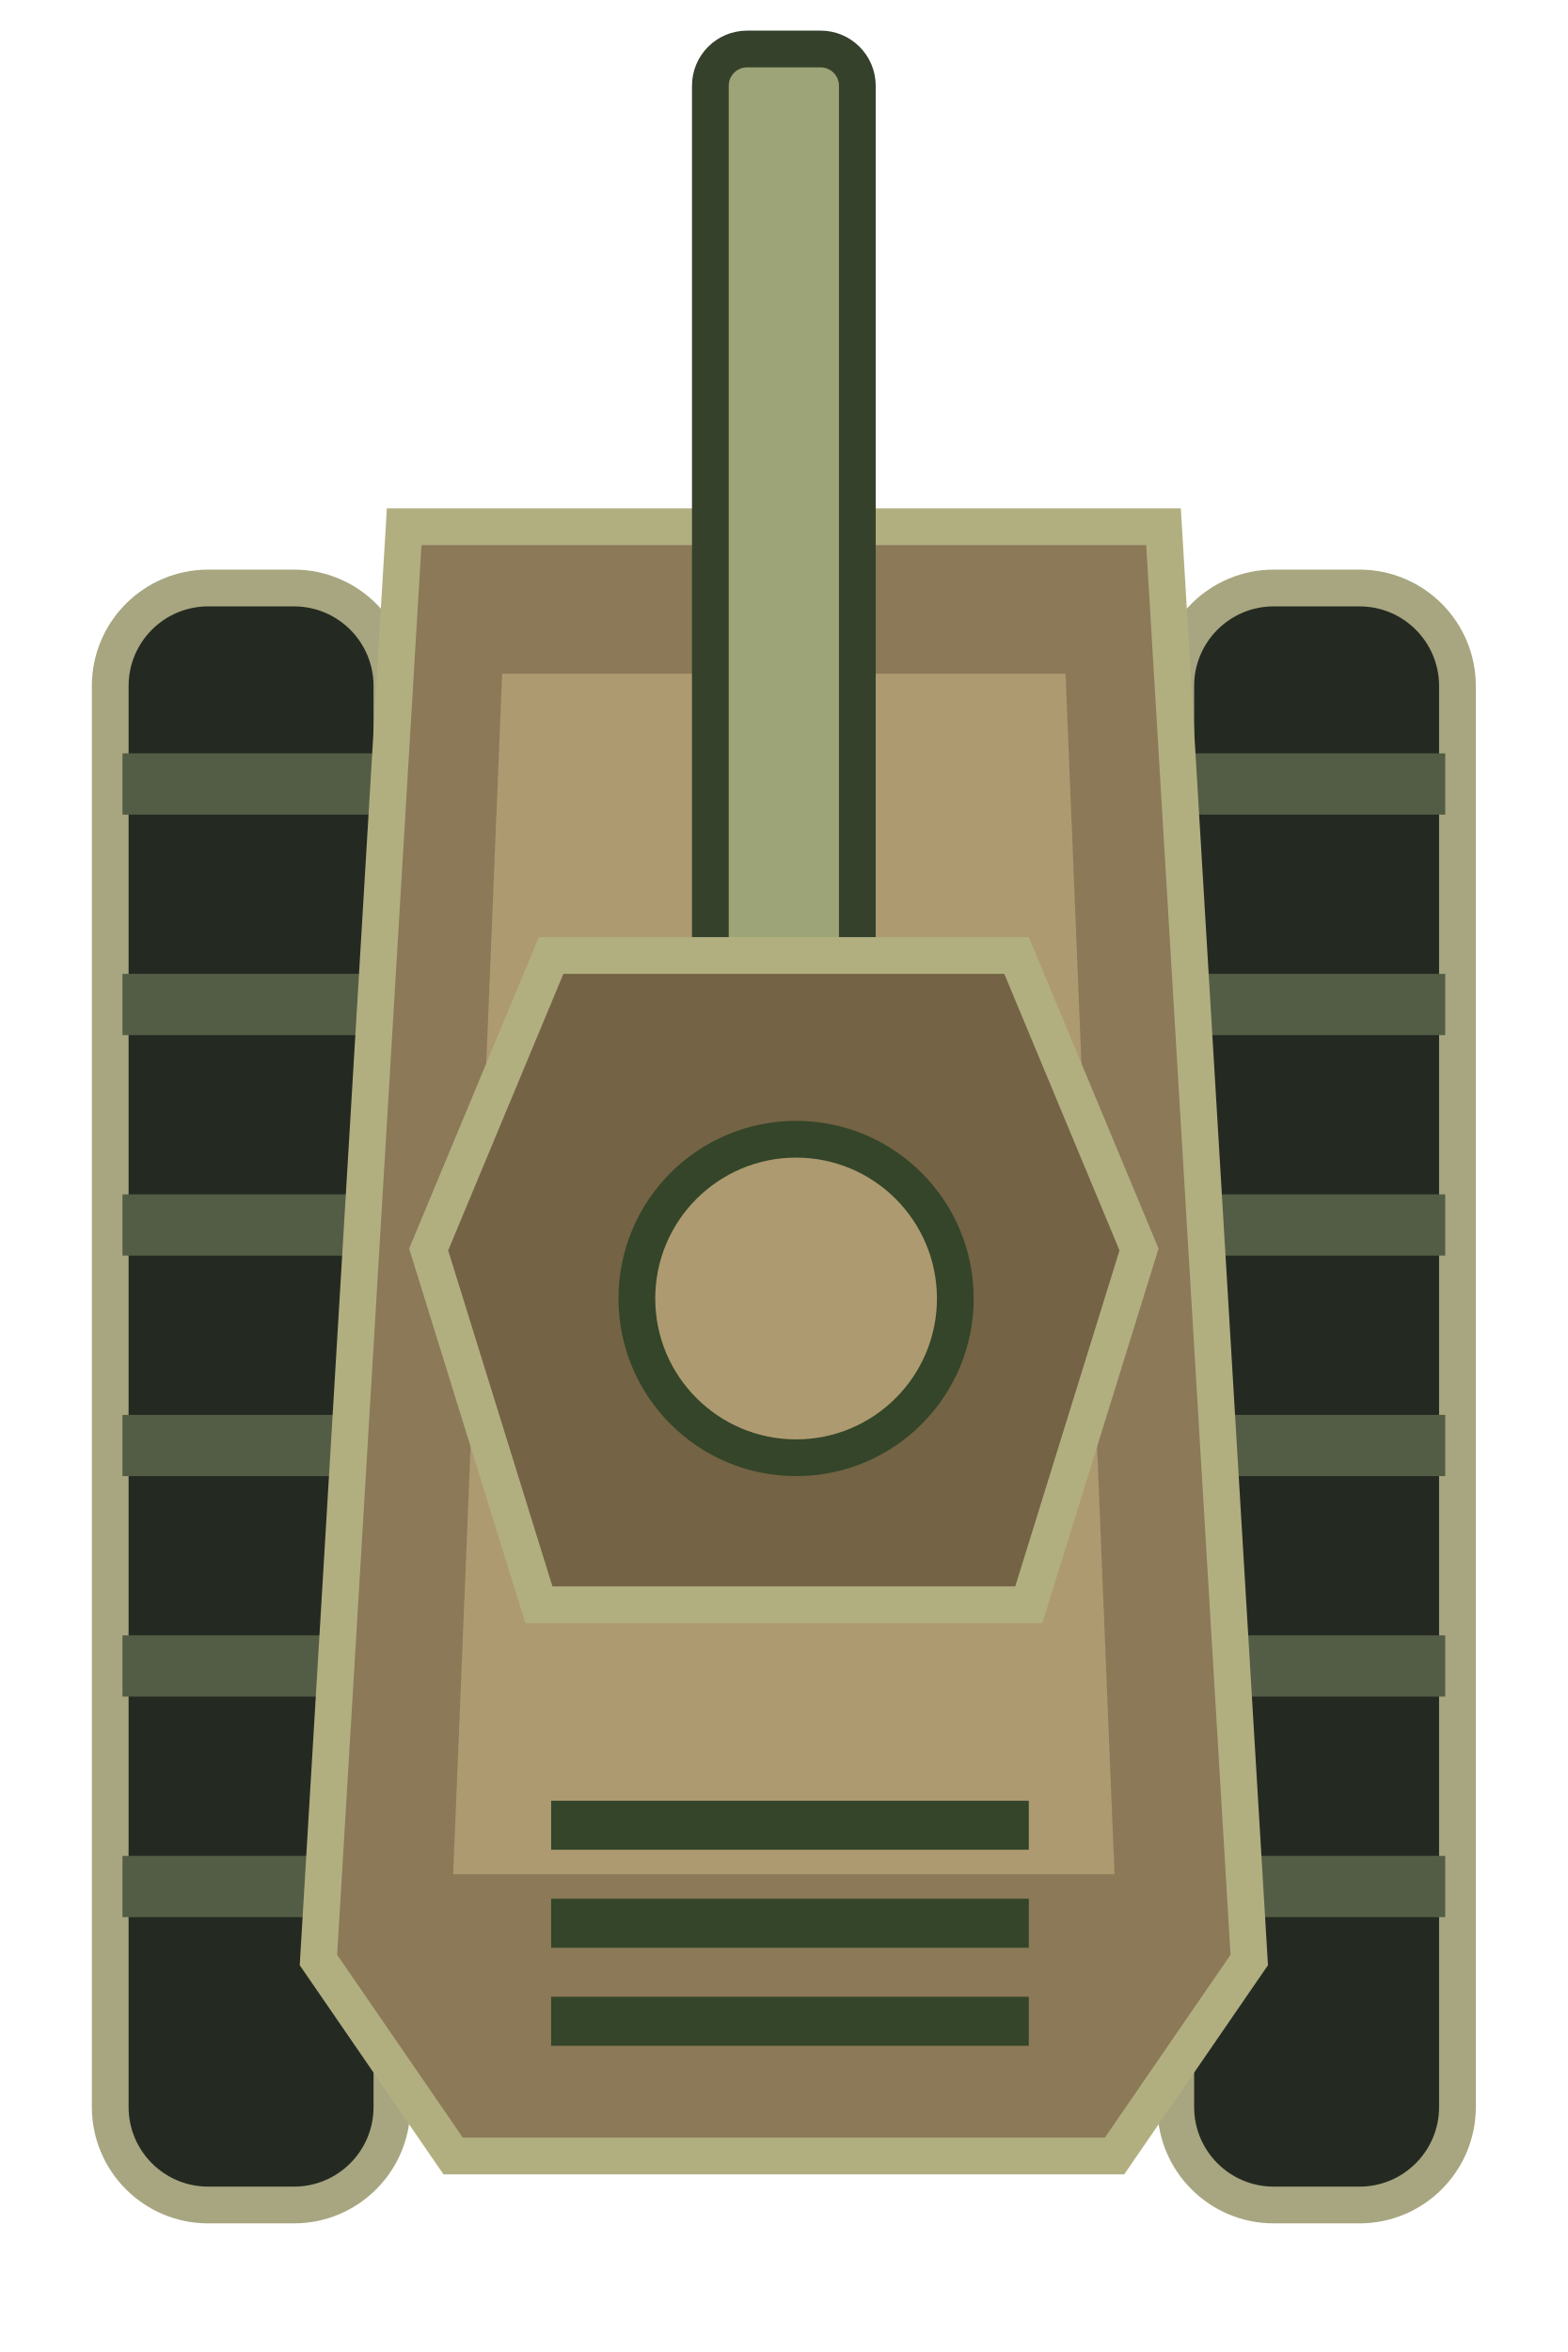
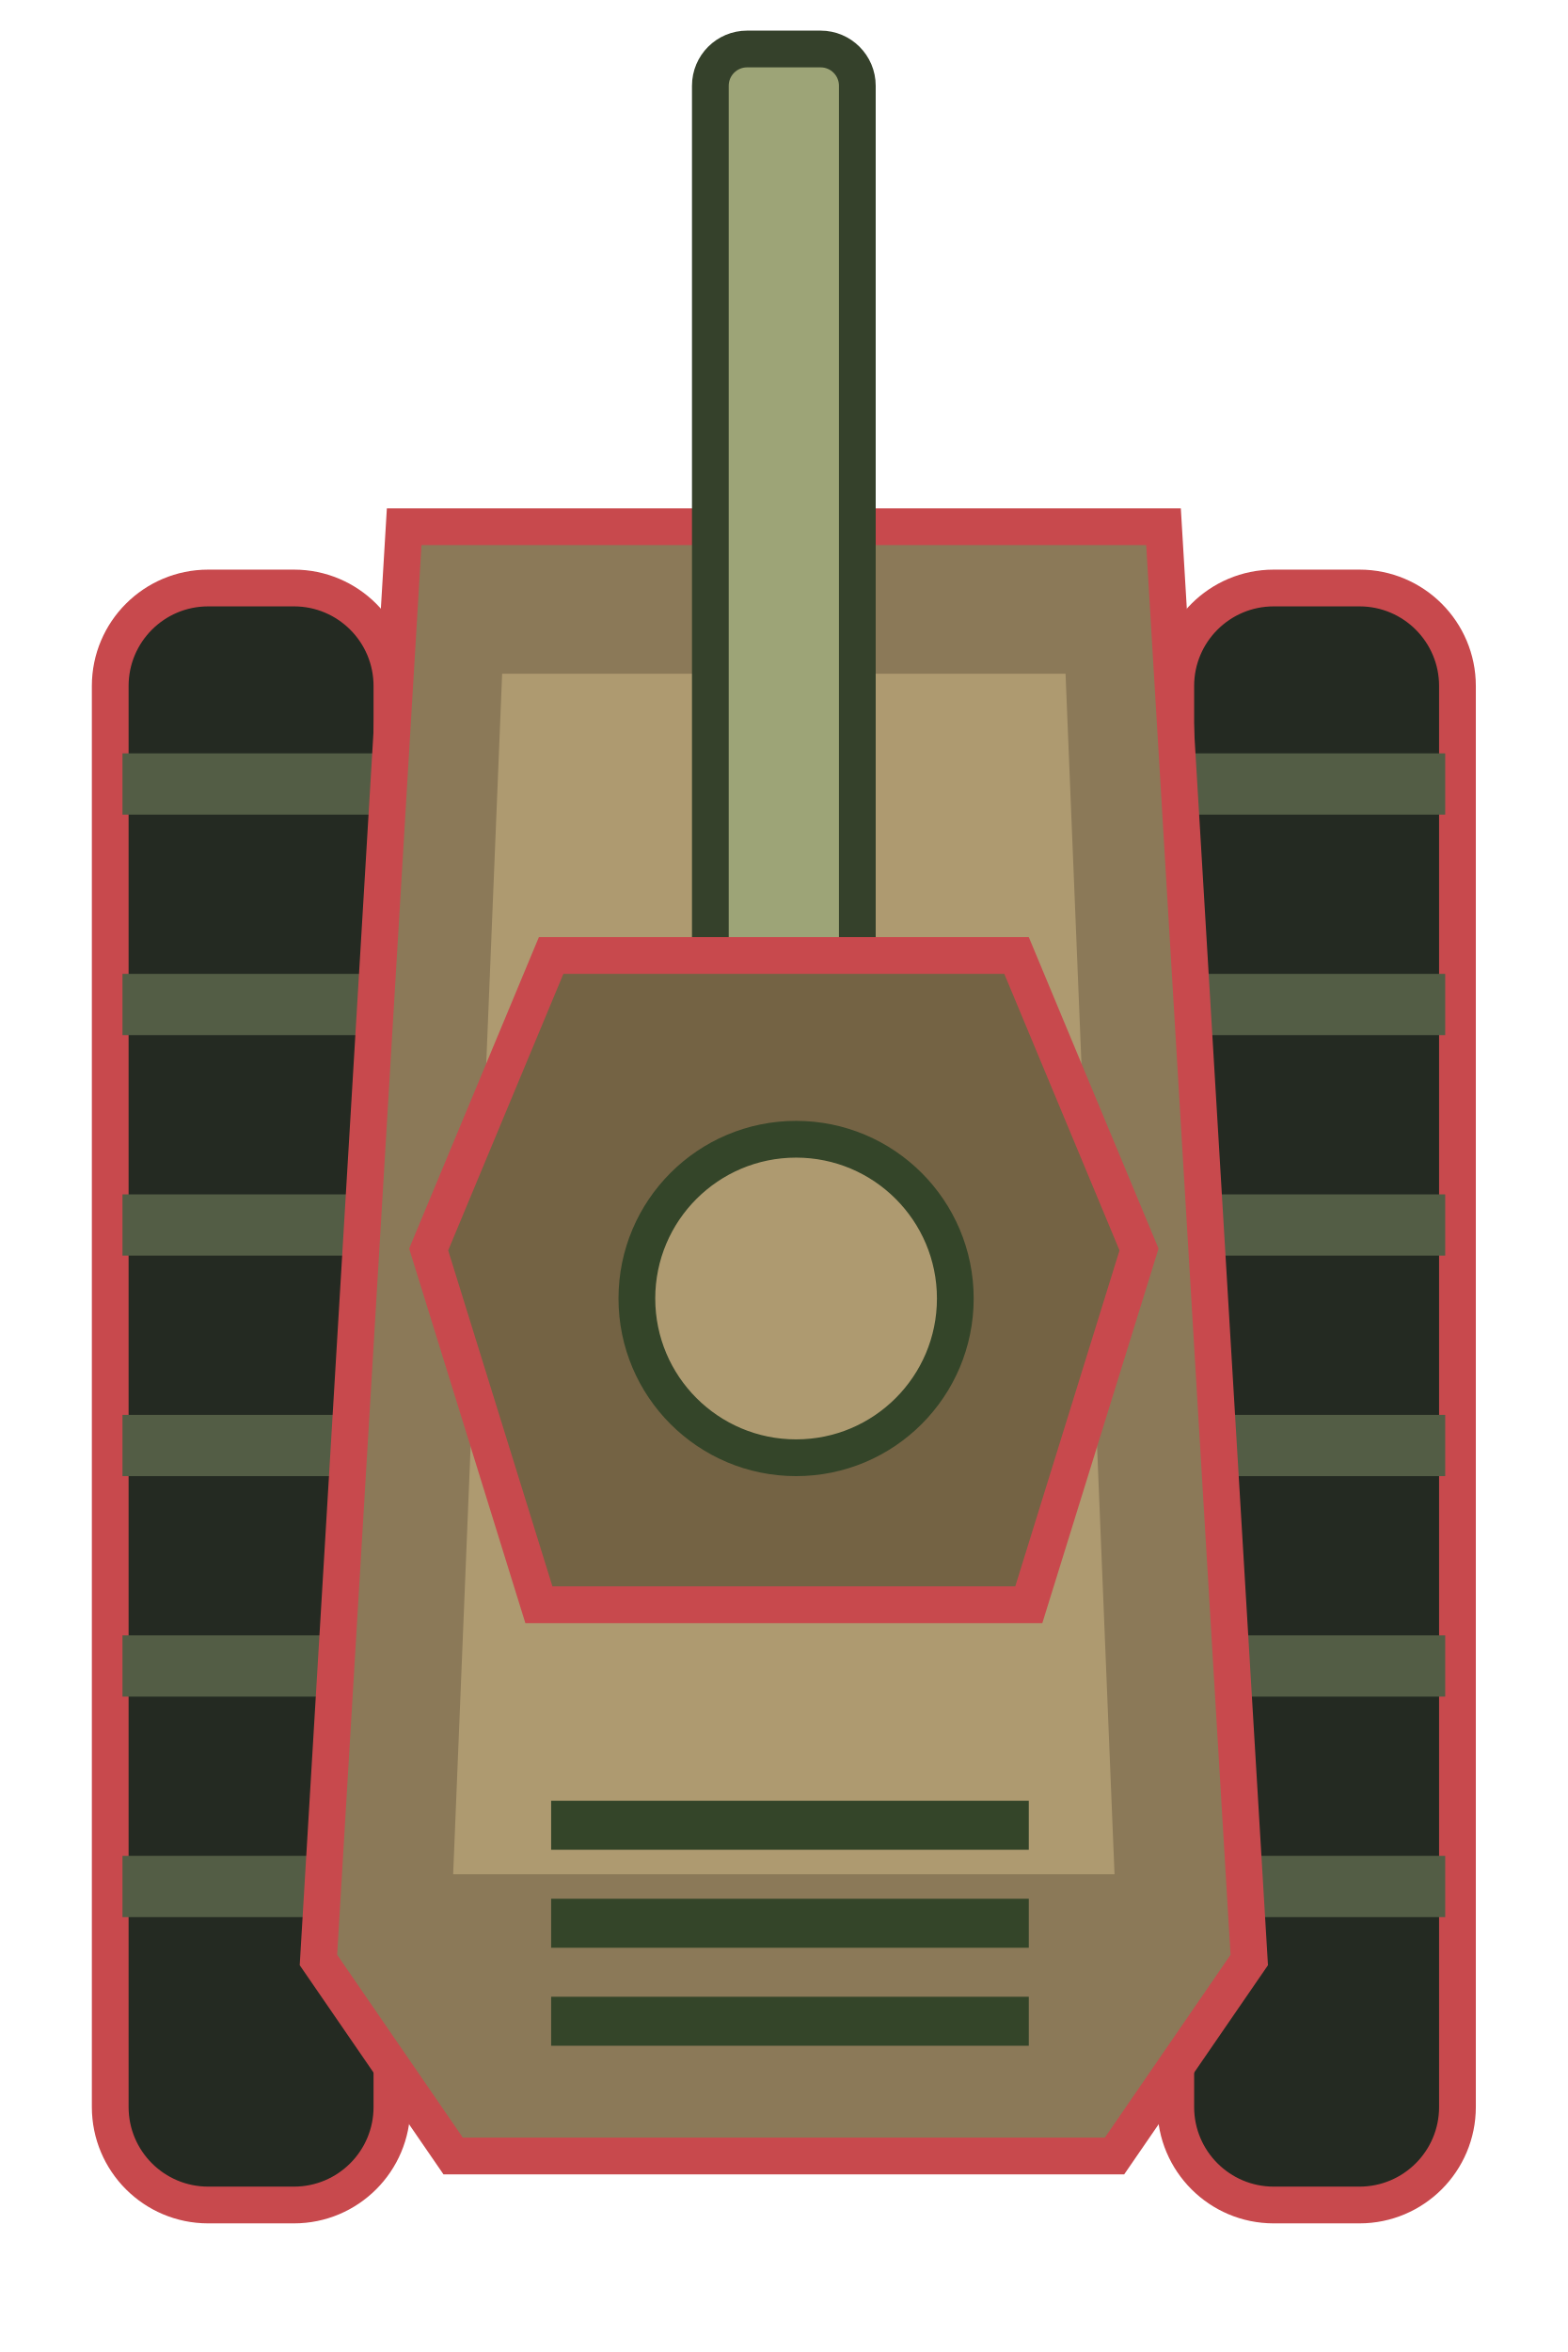
<svg xmlns="http://www.w3.org/2000/svg" width="128" height="192" viewBox="0 0 128 192">
-   <rect x="9" y="48" width="23" height="132" rx="8" fill="#242a22" stroke="#a7a680" stroke-width="3" />
-   <rect x="96" y="48" width="23" height="132" rx="8" fill="#242a22" stroke="#a7a680" stroke-width="3" />
+   <rect x="9" y="48" width="23" height="132" rx="8" fill="#242a22" stroke="#c8494d" stroke-width="3" />
+   <rect x="96" y="48" width="23" height="132" rx="8" fill="#242a22" stroke="#c8494d" stroke-width="3" />
  <path d="M10 64H31M10 82H31M10 100H31M10 118H31M10 136H31M10 154H31M97 64H118M97 82H118M97 100H118M97 118H118M97 136H118M97 154H118" stroke="#535d45" stroke-width="5" />
-   <path d="M33 43H95L102 160L91 176H37L26 160Z" fill="#8b7958" stroke="#b1af80" stroke-width="3" />
+   <path d="M33 43H95L102 160L91 176H37L26 160Z" fill="#8b7958" stroke="#c8494d" stroke-width="3" />
  <path d="M41 55H87L91 153H37Z" fill="#ae9a70" />
  <rect x="58" y="4" width="12" height="78" rx="3" fill="#9da477" stroke="#35412b" stroke-width="3" />
-   <path d="M45 78H83L93 102L84 131H44L35 102Z" fill="#746344" stroke="#b1af80" stroke-width="3" />
+   <path d="M45 78H83L93 102L84 131H44L35 102Z" fill="#746344" stroke="#c8494d" stroke-width="3" />
  <circle cx="65" cy="106" r="13" fill="#ae9a70" stroke="#344529" stroke-width="3" />
  <path d="M45 149H84M45 157H84M45 165H84" stroke="#344529" stroke-width="4" />
</svg>
